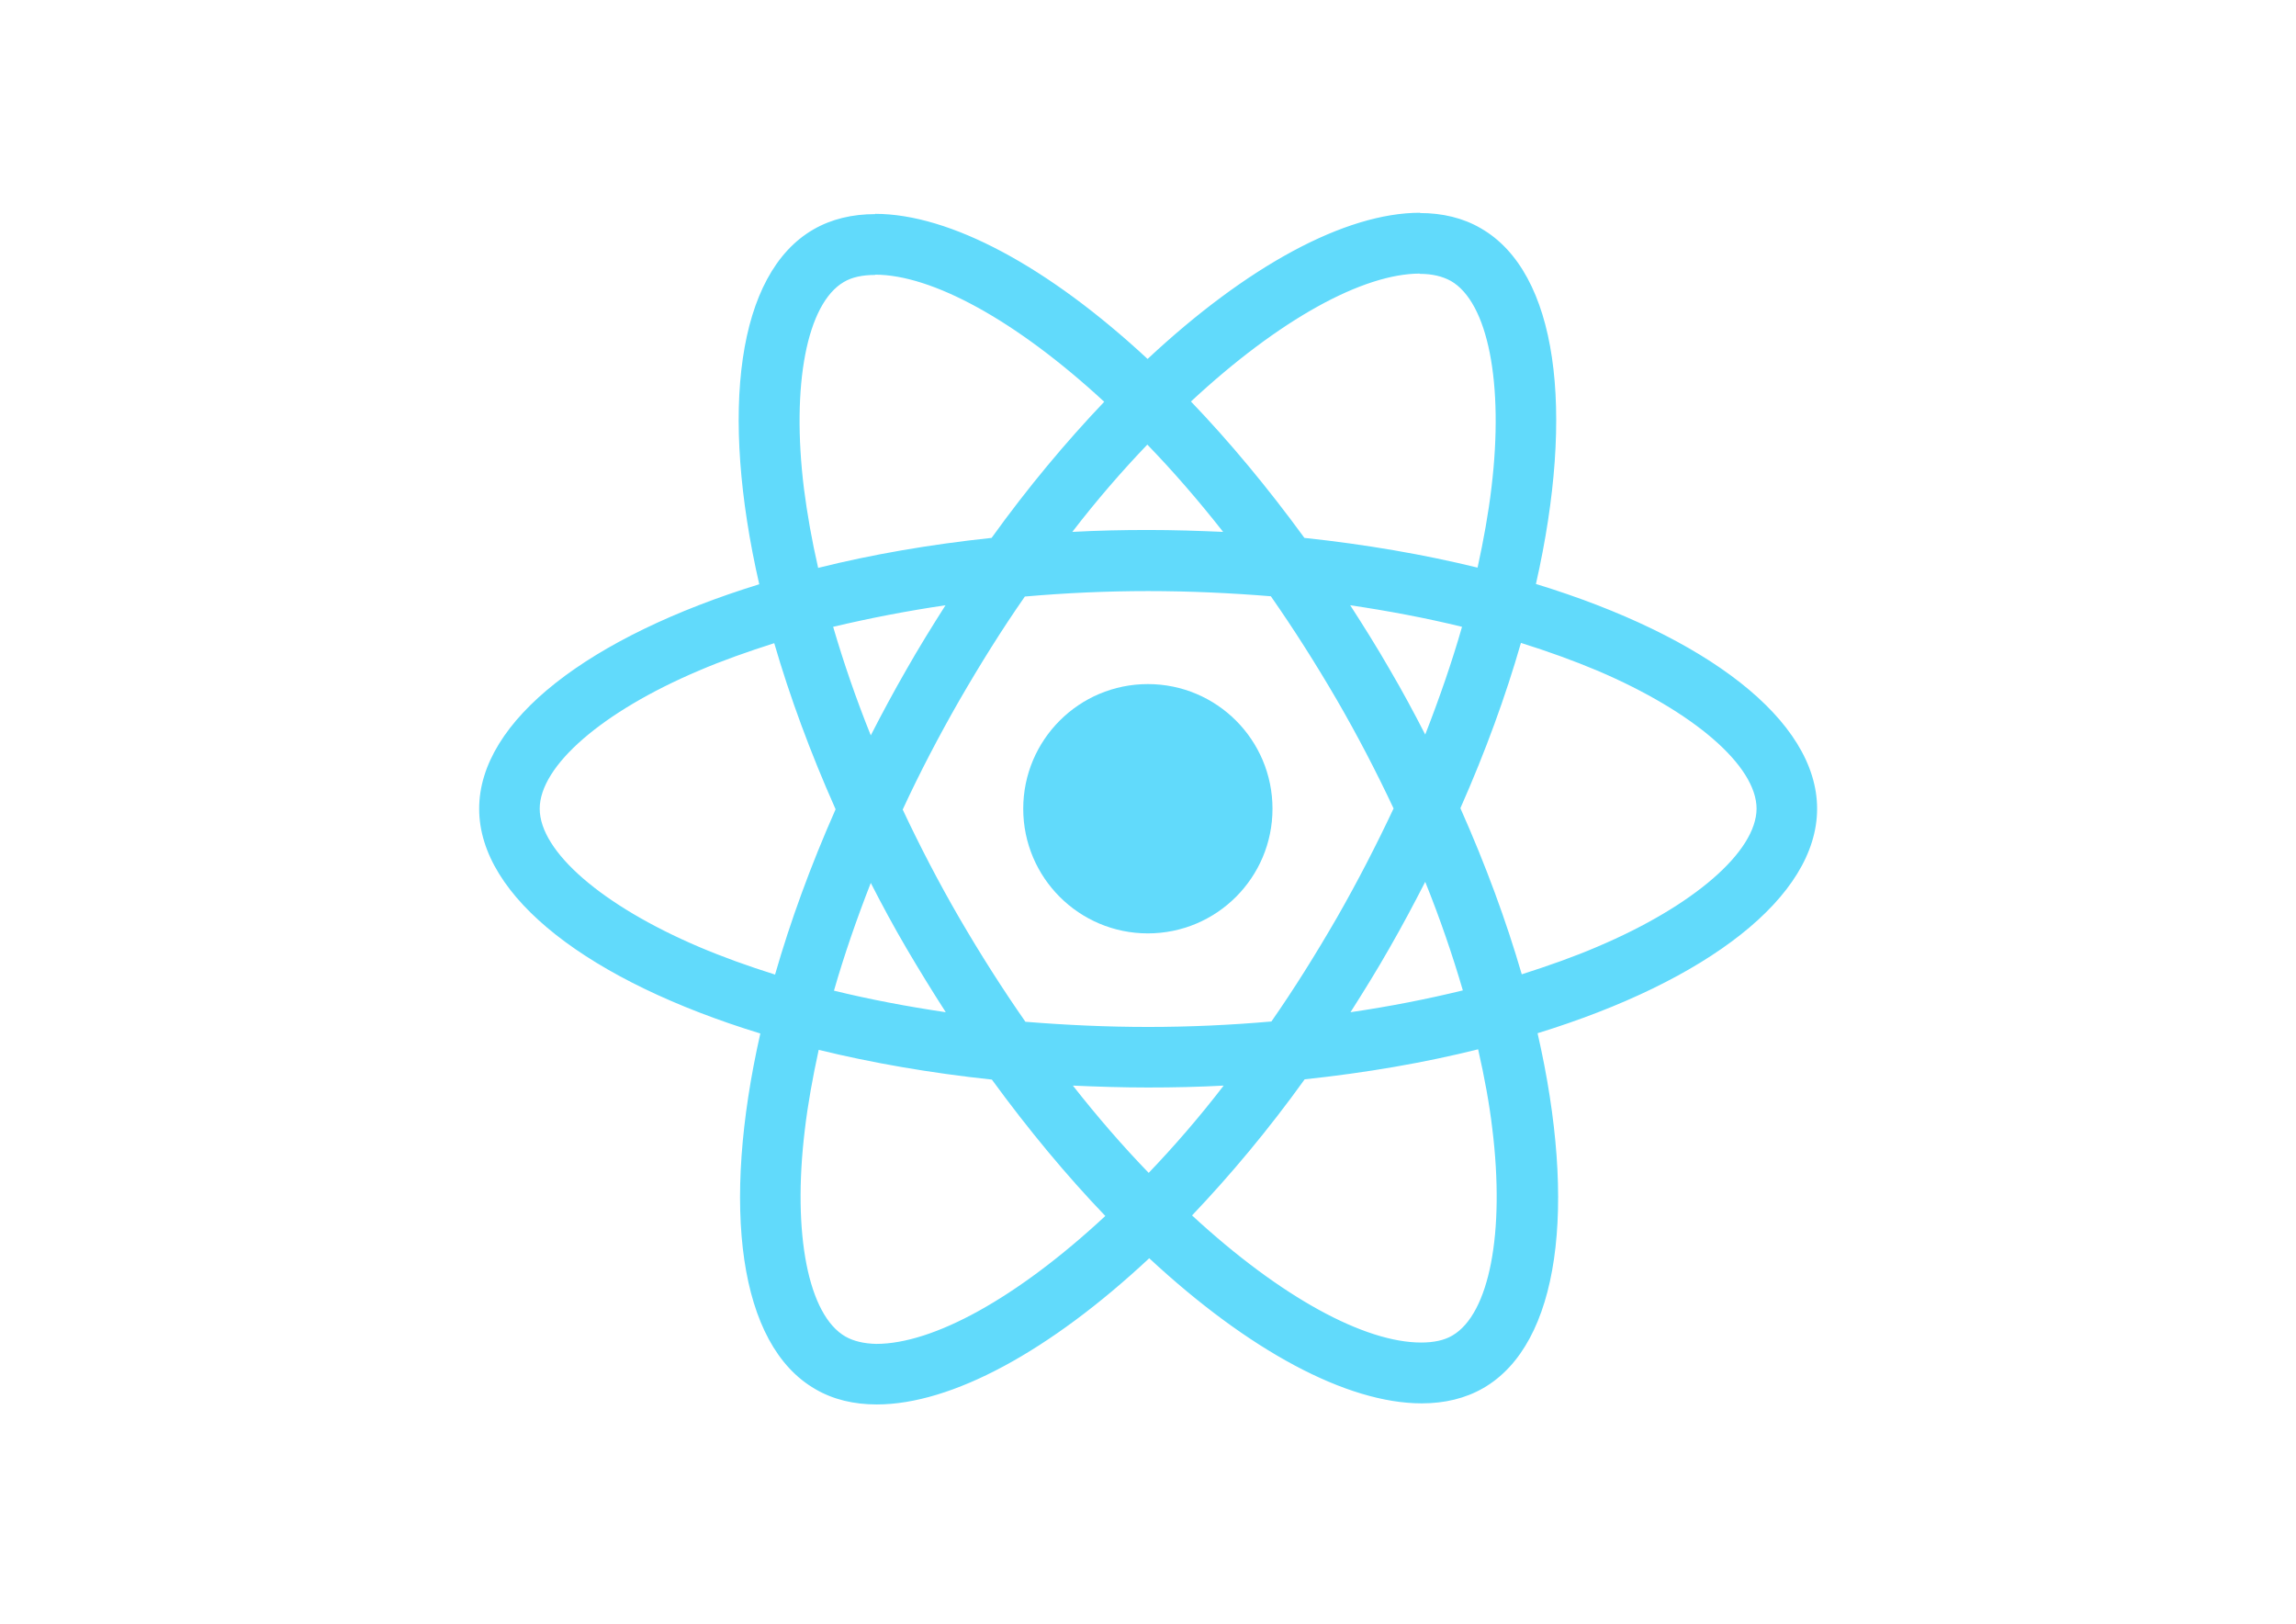
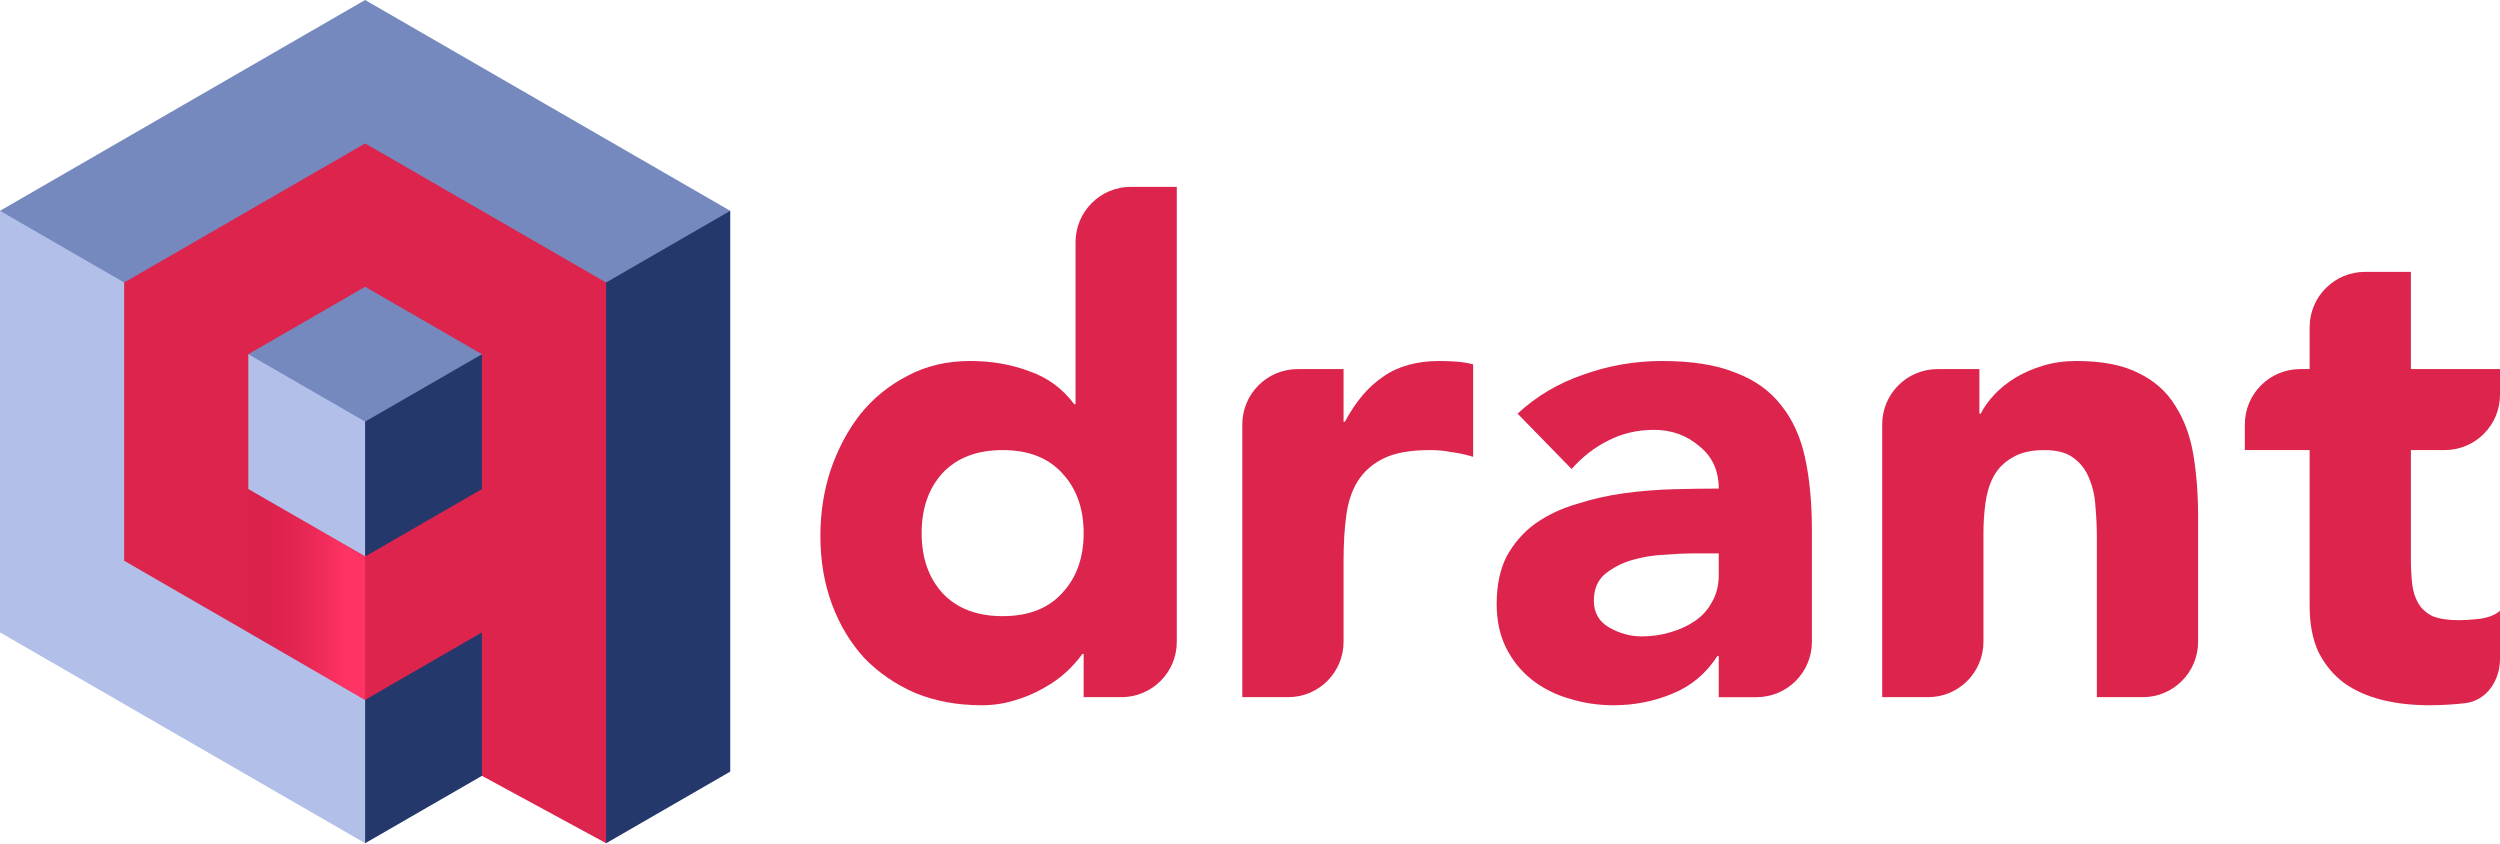
- <svg xmlns="http://www.w3.org/2000/svg" viewBox="0 0 841.9 595.3">
-   <g fill="#61DAFB">
-     <path d="M666.3 296.5c0-32.5-40.7-63.3-103.1-82.4 14.4-63.6 8-114.2-20.2-130.4-6.5-3.8-14.1-5.6-22.4-5.6v22.3c4.6 0 8.3.9 11.4 2.6 13.6 7.8 19.5 37.5 14.9 75.7-1.1 9.4-2.9 19.3-5.1 29.4-19.6-4.8-41-8.5-63.5-10.9-13.5-18.5-27.5-35.3-41.6-50 32.6-30.3 63.2-46.9 84-46.9V78c-27.5 0-63.5 19.6-99.9 53.6-36.4-33.8-72.4-53.2-99.9-53.2v22.3c20.7 0 51.4 16.5 84 46.6-14 14.7-28 31.4-41.3 49.9-22.6 2.4-44 6.1-63.6 11-2.3-10-4-19.7-5.2-29-4.7-38.2 1.1-67.9 14.6-75.8 3-1.8 6.9-2.6 11.5-2.6V78.5c-8.4 0-16 1.8-22.6 5.6-28.1 16.2-34.4 66.7-19.9 130.1-62.2 19.2-102.7 49.9-102.7 82.3 0 32.5 40.7 63.3 103.1 82.4-14.4 63.6-8 114.2 20.2 130.4 6.5 3.8 14.1 5.6 22.5 5.6 27.5 0 63.5-19.6 99.9-53.6 36.4 33.8 72.4 53.2 99.9 53.2 8.4 0 16-1.8 22.6-5.6 28.1-16.2 34.4-66.7 19.9-130.1 62-19.1 102.5-49.9 102.5-82.3zm-130.2-66.7c-3.7 12.9-8.3 26.2-13.5 39.5-4.1-8-8.4-16-13.1-24-4.6-8-9.5-15.8-14.4-23.4 14.2 2.1 27.9 4.7 41 7.9zm-45.8 106.5c-7.8 13.5-15.8 26.3-24.1 38.2-14.9 1.3-30 2-45.2 2-15.1 0-30.2-.7-45-1.9-8.3-11.9-16.4-24.6-24.2-38-7.6-13.1-14.5-26.4-20.8-39.8 6.2-13.4 13.2-26.8 20.7-39.9 7.8-13.5 15.8-26.3 24.1-38.2 14.9-1.3 30-2 45.2-2 15.1 0 30.2.7 45 1.9 8.3 11.9 16.4 24.6 24.2 38 7.6 13.1 14.5 26.4 20.8 39.8-6.3 13.4-13.2 26.8-20.7 39.9zm32.3-13c5.4 13.4 10 26.8 13.8 39.8-13.1 3.2-26.9 5.9-41.2 8 4.9-7.7 9.8-15.6 14.4-23.7 4.6-8 8.9-16.1 13-24.1zM421.2 430c-9.3-9.6-18.6-20.3-27.8-32 9 .4 18.2.7 27.5.7 9.4 0 18.7-.2 27.8-.7-9 11.7-18.3 22.4-27.5 32zm-74.4-58.9c-14.2-2.1-27.9-4.7-41-7.9 3.7-12.9 8.3-26.2 13.5-39.5 4.1 8 8.4 16 13.1 24 4.7 8 9.5 15.8 14.4 23.4zM420.7 163c9.3 9.6 18.6 20.3 27.8 32-9-.4-18.2-.7-27.5-.7-9.4 0-18.7.2-27.8.7 9-11.7 18.3-22.4 27.5-32zm-74 58.9c-4.9 7.7-9.8 15.6-14.4 23.7-4.6 8-8.9 16-13 24-5.4-13.4-10-26.8-13.8-39.8 13.1-3.1 26.9-5.8 41.2-7.9zm-90.5 125.2c-35.4-15.1-58.3-34.9-58.3-50.6 0-15.7 22.9-35.6 58.3-50.6 8.6-3.7 18-7 27.7-10.1 5.7 19.6 13.2 40 22.5 60.9-9.2 20.8-16.6 41.1-22.2 60.6-9.9-3.1-19.3-6.5-28-10.2zM310 490c-13.6-7.8-19.5-37.5-14.9-75.7 1.1-9.4 2.9-19.3 5.1-29.4 19.6 4.8 41 8.5 63.5 10.9 13.5 18.5 27.5 35.3 41.6 50-32.6 30.3-63.2 46.9-84 46.9-4.5-.1-8.3-1-11.3-2.7zm237.2-76.2c4.7 38.2-1.1 67.9-14.6 75.8-3 1.8-6.9 2.6-11.5 2.6-20.7 0-51.4-16.5-84-46.6 14-14.7 28-31.4 41.3-49.9 22.6-2.4 44-6.1 63.6-11 2.3 10.1 4.1 19.8 5.2 29.1zm38.5-66.7c-8.6 3.7-18 7-27.7 10.1-5.7-19.6-13.2-40-22.5-60.9 9.2-20.8 16.6-41.1 22.2-60.6 9.9 3.1 19.3 6.5 28.1 10.2 35.4 15.1 58.3 34.9 58.3 50.6-.1 15.7-23 35.6-58.4 50.6zM320.8 78.4z" />
-     <circle cx="420.9" cy="296.5" r="45.7" />
-     <path d="M520.5 78.1z" />
+ <svg xmlns="http://www.w3.org/2000/svg" width="451.84" height="152.4" fill="none" version="1.1" viewBox="0 0 451.84 152.4">
+   <g fill="#dc244c">
+     <path d="m212.69 116c0 5.523-4.477 10.001-10 10.001h-6.836v-7.808h-0.244c-0.732 1.057-1.708 2.155-2.928 3.293-1.139 1.058-2.521 2.034-4.148 2.929-1.545 0.894-3.294 1.626-5.246 2.196-1.871 0.569-3.823 0.853-5.856 0.853-4.392 0-8.377-0.732-11.956-2.196-3.579-1.545-6.669-3.66-9.272-6.344-2.521-2.765-4.473-6.018-5.856-9.759-1.383-3.742-2.074-7.849-2.074-12.322 0-4.148 0.61-8.093 1.83-11.835 1.301-3.822 3.091-7.198 5.368-10.126 2.359-2.928 5.205-5.245 8.54-6.954 3.335-1.789 7.117-2.684 11.346-2.684 3.823 0 7.361 0.61 10.614 1.83 3.335 1.139 6.059 3.131 8.174 5.979h0.244v-29.284c0-5.523 4.477-10 10-10h8.3zm-16.836-19.646c0-4.473-1.301-8.092-3.904-10.858-2.521-2.765-6.1-4.148-10.736-4.148s-8.255 1.383-10.858 4.148c-2.521 2.766-3.782 6.385-3.782 10.858 0 4.474 1.261 8.093 3.782 10.858 2.603 2.766 6.222 4.149 10.858 4.149s8.215-1.383 10.736-4.149c2.603-2.765 3.904-6.384 3.904-10.858z" />
+     <path d="m224.53 76.708c0-5.522 4.477-9.999 10-9.999h8.3v9.515h0.244c1.952-3.659 4.27-6.384 6.954-8.174 2.684-1.871 6.059-2.806 10.126-2.806 1.057 0 2.114 0.041 3.172 0.122 1.057 0.081 2.033 0.244 2.928 0.488v16.714c-1.302-0.407-2.603-0.692-3.904-0.855-1.22-0.244-2.522-0.366-3.904-0.366-3.498 0-6.263 0.488-8.296 1.464-2.034 0.976-3.62 2.359-4.758 4.148-1.058 1.708-1.749 3.782-2.074 6.222-0.326 2.441-0.488 5.124-0.488 8.052v14.766c0 5.523-4.477 10.001-10 10.001h-8.3z" />
+     <path d="m310.64 118.56h-0.244c-2.033 3.172-4.758 5.449-8.174 6.832-3.334 1.382-6.872 2.073-10.614 2.073-2.765 0-5.449-0.406-8.052-1.219-2.521-0.732-4.758-1.871-6.71-3.416-1.952-1.546-3.497-3.457-4.636-5.735-1.138-2.277-1.708-4.92-1.708-7.929 0-3.416 0.61-6.304 1.83-8.662 1.302-2.359 3.01-4.311 5.124-5.856 2.196-1.546 4.677-2.725 7.442-3.538 2.766-0.895 5.612-1.546 8.54-1.953 3.01-0.406 5.978-0.65 8.906-0.732 3.01-0.081 5.775-0.121 8.296-0.121 0-3.254-1.179-5.816-3.538-7.687-2.277-1.952-5.002-2.928-8.174-2.928-3.009 0-5.774 0.651-8.296 1.952-2.44 1.221-4.636 2.929-6.588 5.124l-9.76-10.004c3.416-3.171 7.402-5.53 11.956-7.075 4.555-1.627 9.272-2.44 14.152-2.44 5.368 0 9.76 0.691 13.176 2.074 3.498 1.301 6.263 3.253 8.296 5.856 2.115 2.603 3.579 5.816 4.392 9.638 0.814 3.742 1.22 8.093 1.22 13.054v20.135c0 5.522-4.477 10-10 10h-6.836zm-4.514-18.545c-1.382 0-3.131 0.082-5.246 0.244-2.033 0.082-4.026 0.407-5.978 0.976-1.87 0.57-3.497 1.424-4.88 2.562-1.301 1.139-1.952 2.725-1.952 4.759 0 2.196 0.936 3.822 2.806 4.879 1.871 1.058 3.823 1.586 5.856 1.586 1.79 0 3.498-0.244 5.124-0.732 1.708-0.488 3.213-1.179 4.514-2.074 1.302-0.894 2.318-2.033 3.05-3.416 0.814-1.382 1.22-3.009 1.22-4.879v-3.905z" />
+     <path d="m340.18 76.708c0-5.522 4.477-9.999 10-9.999h7.568v8.052h0.244c0.569-1.138 1.382-2.277 2.44-3.416 1.057-1.139 2.318-2.155 3.782-3.05s3.131-1.627 5.002-2.196c1.87-0.569 3.904-0.854 6.1-0.854 4.636 0 8.377 0.732 11.224 2.196 2.846 1.383 5.042 3.335 6.588 5.856 1.626 2.522 2.724 5.49 3.294 8.906 0.569 3.416 0.854 7.117 0.854 11.103v22.695c0 5.523-4.477 10.001-10 10.001h-8.3v-29.037c0-1.708-0.082-3.456-0.244-5.246-0.082-1.87-0.448-3.578-1.098-5.123-0.57-1.546-1.505-2.807-2.806-3.783-1.22-0.976-3.01-1.464-5.368-1.464-2.359 0-4.27 0.448-5.734 1.342-1.464 0.814-2.603 1.952-3.416 3.416-0.732 1.383-1.22 2.969-1.464 4.758-0.244 1.79-0.366 3.66-0.366 5.612v19.524c0 5.523-4.477 10.001-10 10.001h-8.3z" />
+     <path d="m451.84 71.348c0 5.522-4.477 9.999-10 9.999h-6.104v19.765c0 1.626 0.082 3.131 0.244 4.513 0.163 1.302 0.529 2.44 1.098 3.416 0.57 0.976 1.424 1.749 2.562 2.319 1.22 0.488 2.806 0.731 4.758 0.731 0.976 0 2.237-0.081 3.782-0.244 1.627-0.244 2.847-0.731 3.66-1.463v8.724c0 3.915-2.452 7.557-6.344 7.989-2.196 0.244-4.351 0.366-6.466 0.366-3.09 0-5.937-0.325-8.54-0.976-2.602-0.65-4.88-1.667-6.832-3.049-1.952-1.464-3.497-3.335-4.636-5.613-1.057-2.277-1.586-5.042-1.586-8.295v-28.183h-11.712v-4.64c0-5.522 4.478-9.999 10-9.999h1.712v-7.568c0-5.523 4.478-10 10-10h8.3v17.568h16.104z" />
  </g>
+   <g clip-rule="evenodd" fill-rule="evenodd">
+     <path d="m103.79 140.09-3.039-83.784-5.504-22.089 36.735 3.889v101.35l-22.44 12.951z" fill="#24386c" />
+     <path d="m131.98 38.1-22.44 12.96-46.308-10.158-54.203 22.069-9.031-24.871 32.99-19.05 33-19.05 32.991 19.05z" fill="#7589be" />
+     <path d="m0 38.1 22.44 12.96 13.008 38.686 43.921 35.142-13.378 27.512-33-19.051-32.991-19.05v-76.2" fill="#b2bfe8" />
+     <path d="m80.868 104.56-14.877 21.932v25.91l21.11-12.18 10.877-16.242" fill="#24386c" />
+     <path d="m66 100.59-21.119-36.565 4.549-12.119 17.293-8.384 20.378 20.504z" fill="#7589be" />
+     <path d="m44.881 64.022 21.11 12.18v24.38l-19.524 0.84-11.81-15.08 10.224-22.32" fill="#b2bfe8" />
+     <path d="m65.991 76.2 21.11-12.179 14.367 23.922-17.386 14.365-18.091-1.727z" fill="#24386c" />
+     <path d="m87.101 140.22 22.44 12.181v-101.34l-21.78-12.57-21.77-12.57-21.78 12.57-21.77 12.57v50.289l21.77 12.57 21.78 12.571 21.11-12.191zm0-51.83-21.11 12.19-21.11-12.19v-24.37l21.11-12.19 21.11 12.19v24.37" fill="#dc244c" />
+   </g>
+   <path d="m66 126.5v-25.914l-21-12.086v25.871z" fill="url(#paint0_linear_425_56)" />
+   <defs>
+     <linearGradient id="paint0_linear_425_56" x1="62.128" x2="41.202" y1="105.54" y2="105.54" gradientUnits="userSpaceOnUse">
+       <stop stop-color="#FF3364" offset="0" />
+       <stop stop-color="#C91540" stop-opacity="0" offset="1" />
+     </linearGradient>
+   </defs>
</svg>
